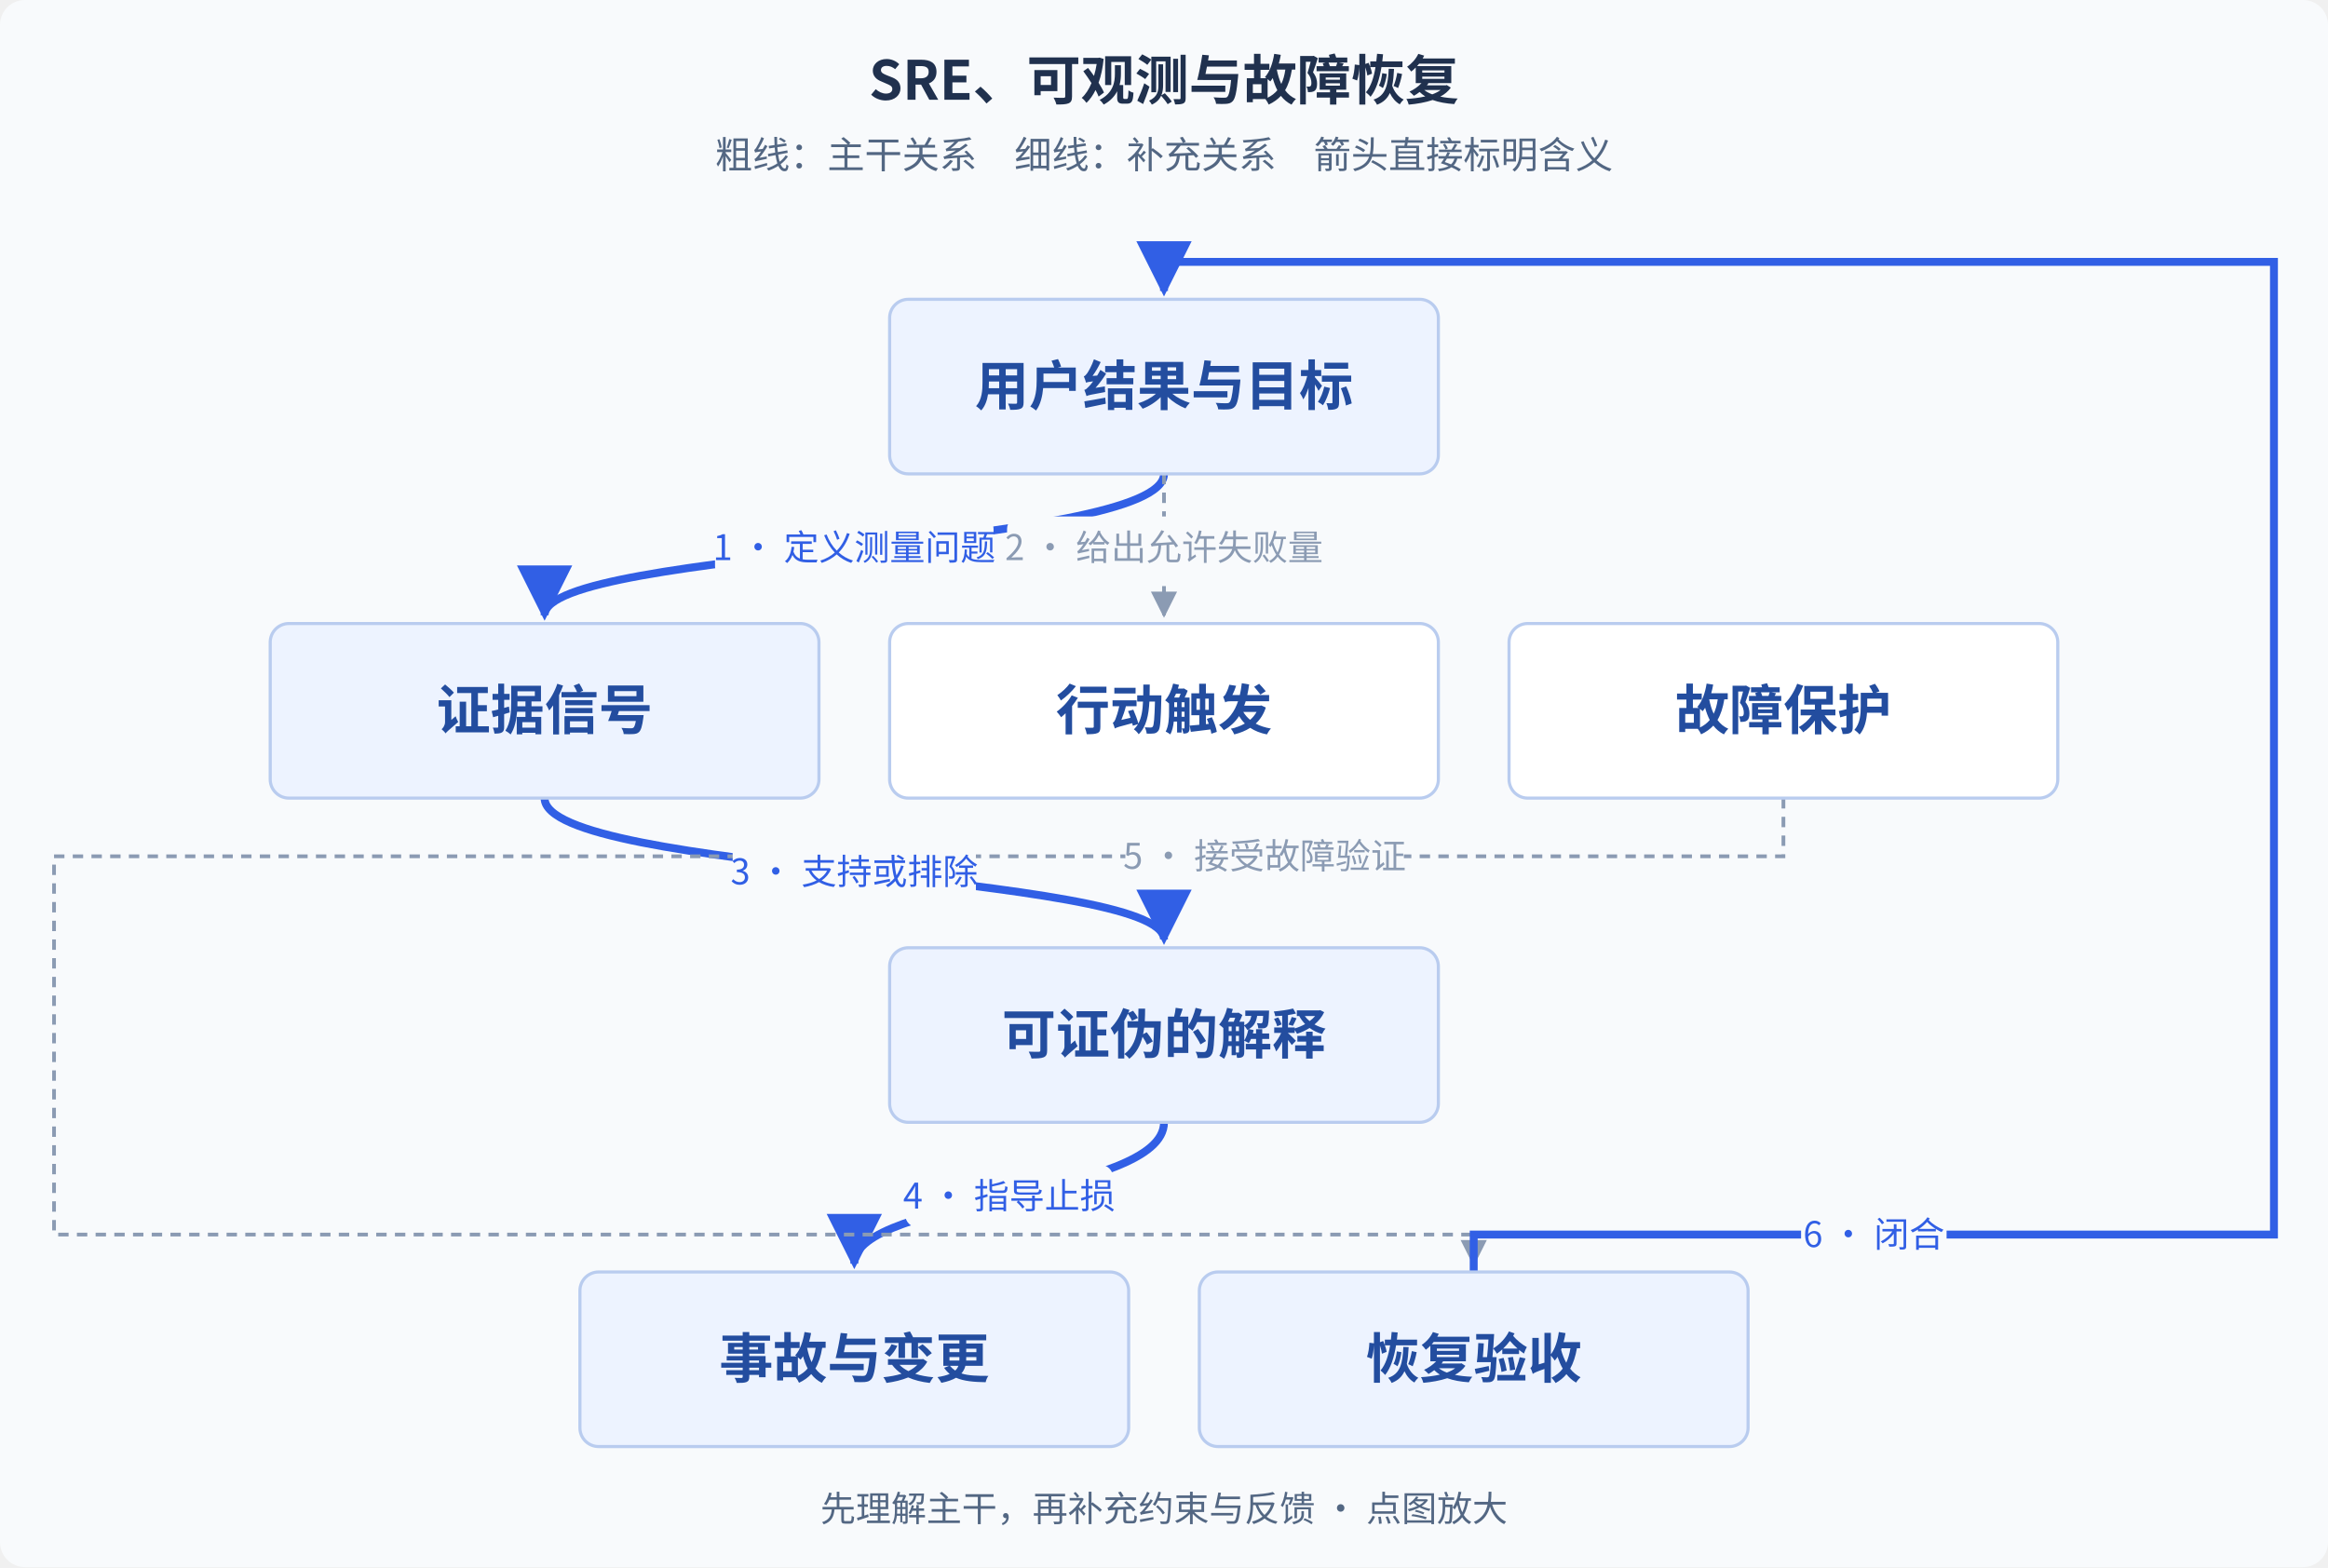
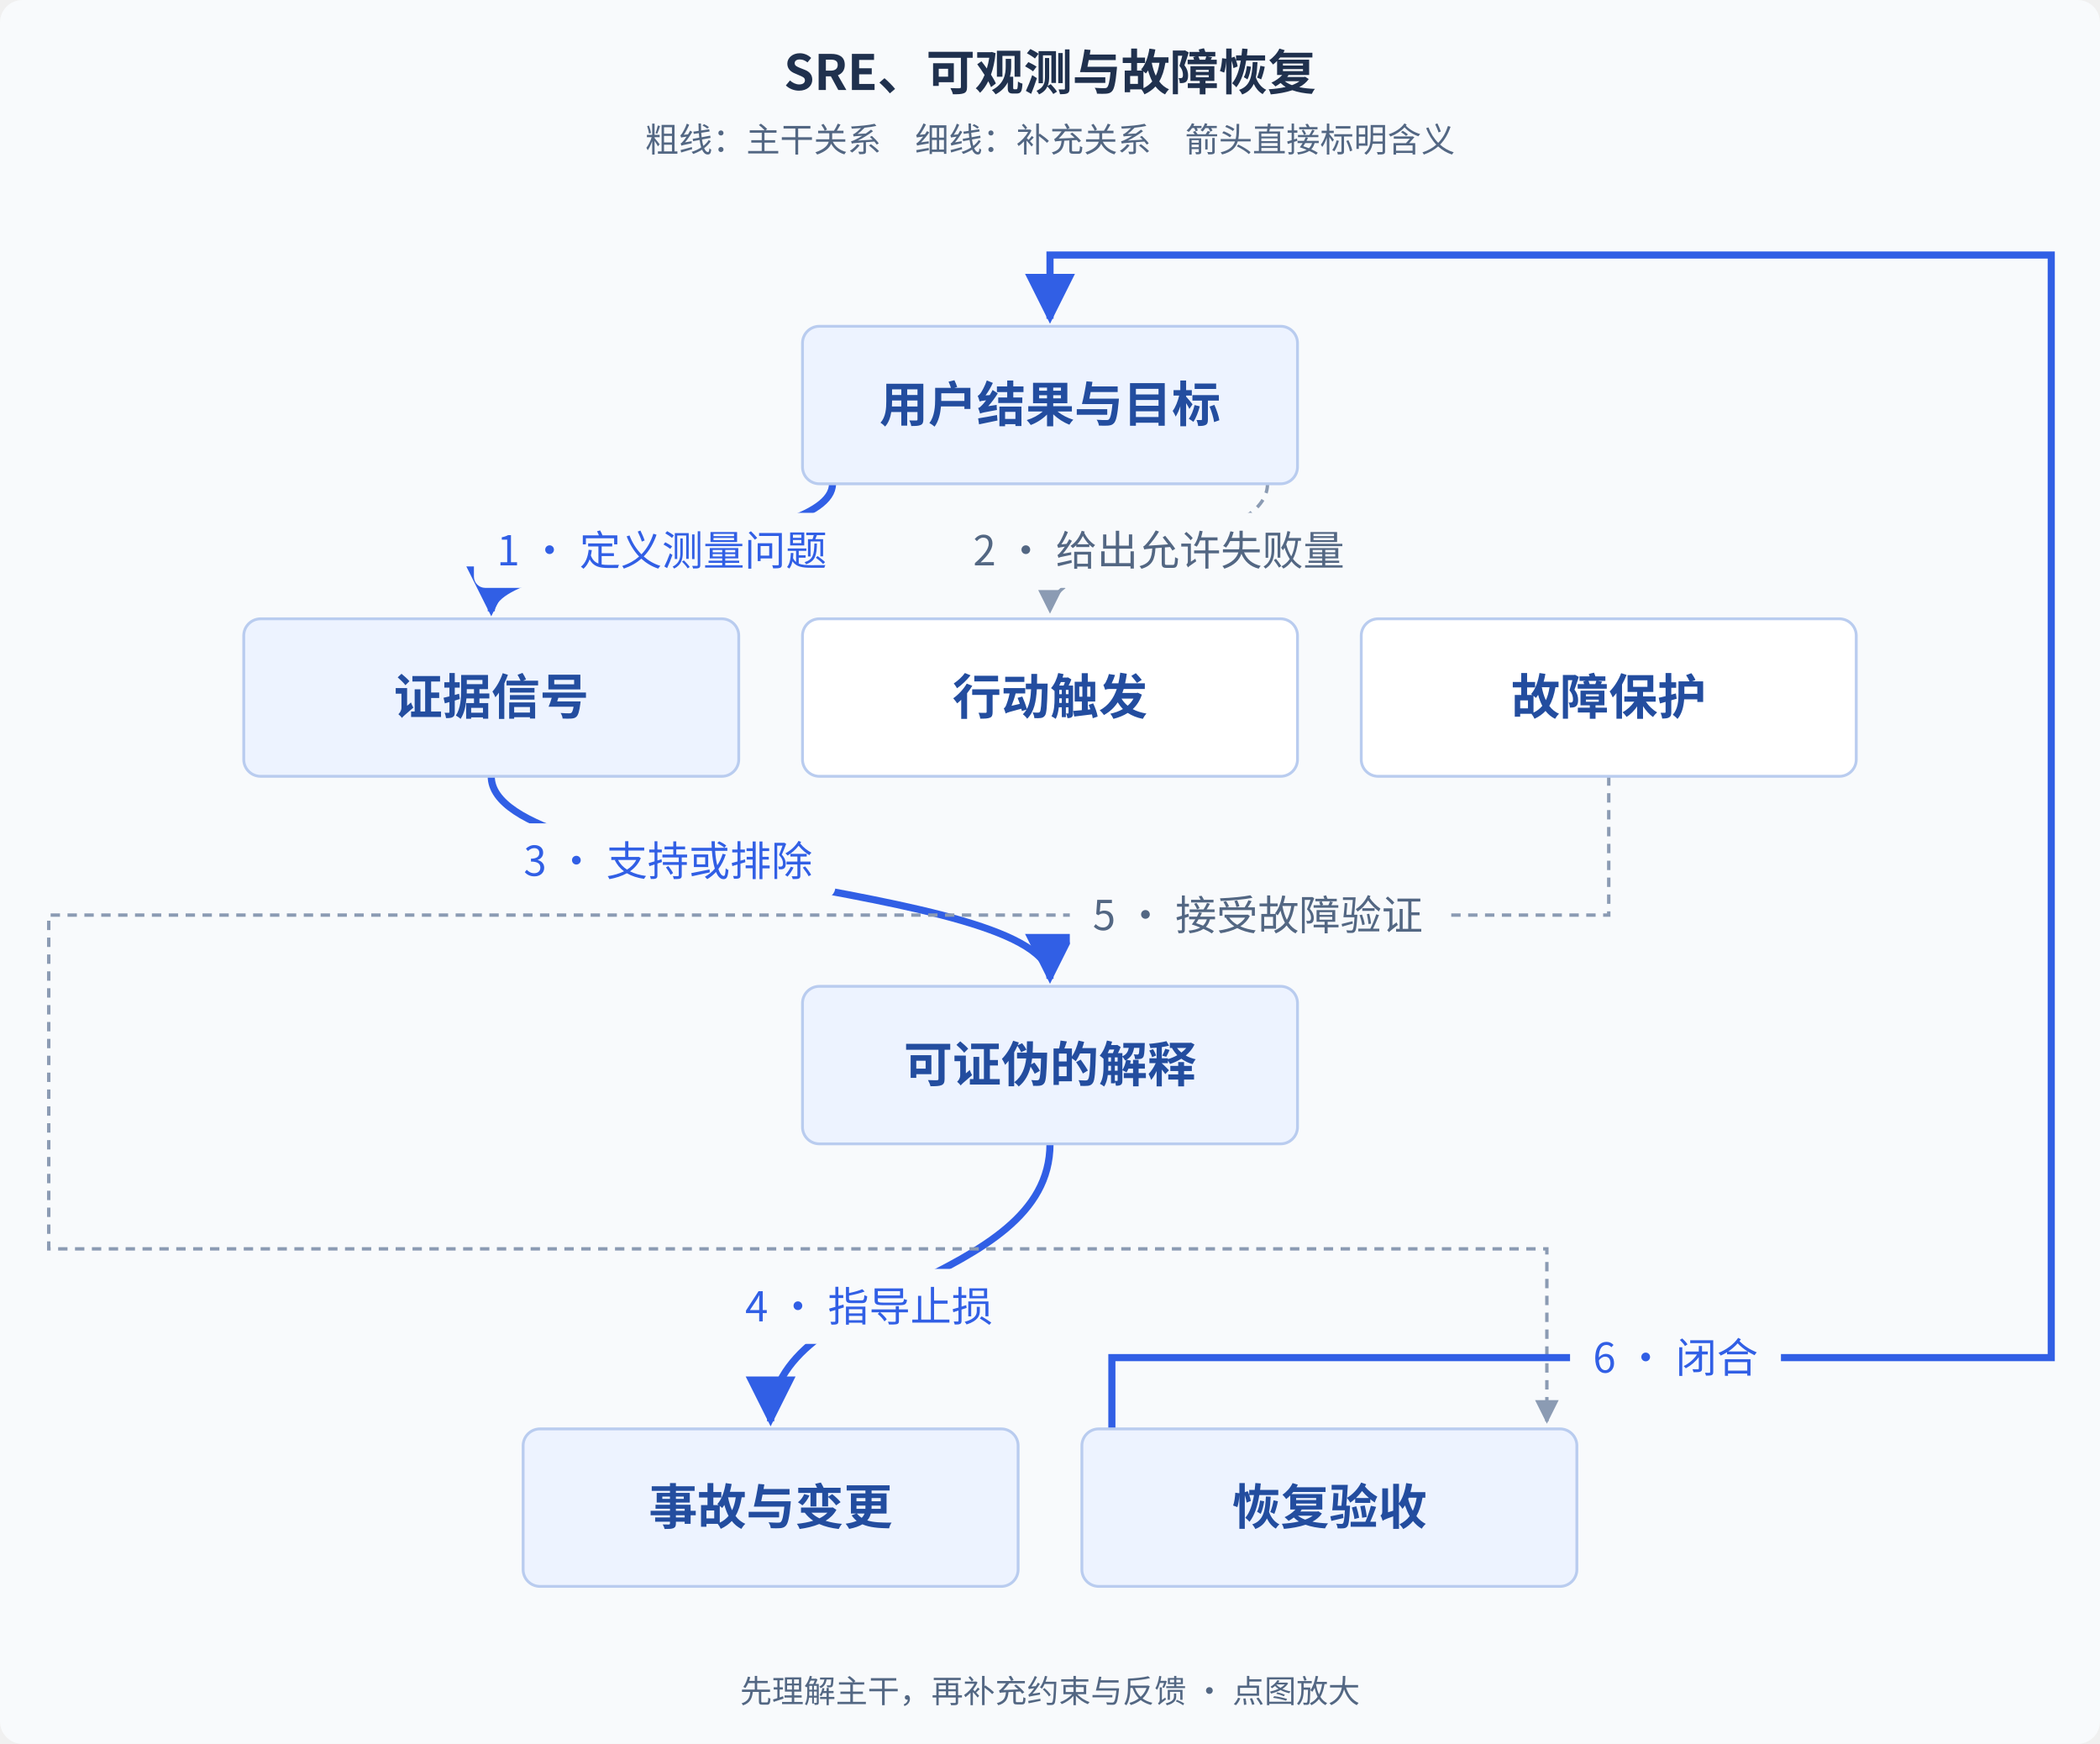
- <svg xmlns="http://www.w3.org/2000/svg" viewBox="0 0 1120 754" role="img" aria-labelledby="title desc">
+ <svg xmlns="http://www.w3.org/2000/svg" viewBox="0 0 1120 930" role="img" aria-labelledby="title desc">
  <defs>
    <marker id="arrow-main" viewBox="0 0 10 10" refX="9" refY="5" markerWidth="7" markerHeight="7" orient="auto-start-reverse">
      <path d="M0 0L10 5L0 10Z" fill="#315fe5" />
    </marker>
    <marker id="arrow-other" viewBox="0 0 10 10" refX="9" refY="5" markerWidth="7" markerHeight="7" orient="auto-start-reverse">
      <path d="M0 0L10 5L0 10Z" fill="#8b9bb3" />
    </marker>
  </defs>
-   <rect width="1120" height="754" rx="12" fill="#f8fafc" />
+   <rect width="1120" height="930" rx="12" fill="#f8fafc" />
  <g font-family="PingFang SC,Microsoft YaHei,Noto Sans CJK SC,sans-serif">
    <text x="560" y="48" text-anchor="middle" font-size="26" font-weight="650" fill="#20314e">SRE、可观测与故障恢复</text>
    <text x="560" y="81" text-anchor="middle" font-size="18" fill="#536783">粗线：主干关系　细线：补充关系　箭头直接标明含义</text>
-     <path data-edge="sli-slo observability-signals" data-emphasis="main" d="M560.0 228 C560.0 264.0 262.0 264.0 262.0 296" fill="none" stroke="#315fe5" stroke-width="3.8" marker-end="url(#arrow-main)" />
-     <path data-edge="sli-slo alert-burn" data-emphasis="other" d="M560.0 228 C560.0 264.0 560.0 264.0 560.0 296" fill="none" stroke="#8b9bb3" stroke-width="1.8" stroke-dasharray="5 4" marker-end="url(#arrow-other)" />
-     <path data-edge="observability-signals diagnosis-method" data-emphasis="main" d="M262.0 384 C262.0 420.0 560.0 420.0 560.0 452" fill="none" stroke="#315fe5" stroke-width="3.8" marker-end="url(#arrow-main)" />
-     <path data-edge="diagnosis-method incident-change" data-emphasis="main" d="M560.0 540 C560.0 576.0 411.0 576.0 411.0 608" fill="none" stroke="#315fe5" stroke-width="3.8" marker-end="url(#arrow-main)" />
-     <path data-edge="resilience-patterns recovery-evidence" data-emphasis="other" d="M858.0 384 V412 H26 V594 H709.0 V608" fill="none" stroke="#8b9bb3" stroke-width="1.8" stroke-dasharray="5 4" marker-end="url(#arrow-other)" />
-     <path data-edge="recovery-evidence sli-slo" data-emphasis="main" d="M709.0 612 V594 H1094 V126 H560.0 V140" fill="none" stroke="#315fe5" stroke-width="3.8" marker-end="url(#arrow-main)" />
+     <path data-edge="sli-slo observability-signals" data-emphasis="main" d="M444.0 258 C444.0 294.0 262.0 294.0 262.0 326" fill="none" stroke="#315fe5" stroke-width="3.8" marker-end="url(#arrow-main)" />
+     <path data-edge="sli-slo alert-burn" data-emphasis="other" d="M676.0 258 C676.0 294.0 560.0 294.0 560.0 326" fill="none" stroke="#8b9bb3" stroke-width="1.8" stroke-dasharray="5 4" marker-end="url(#arrow-other)" />
+     <path data-edge="observability-signals diagnosis-method" data-emphasis="main" d="M262.0 414 C262.0 470.0 560.0 470.0 560.0 522" fill="none" stroke="#315fe5" stroke-width="3.8" marker-end="url(#arrow-main)" />
+     <path data-edge="diagnosis-method incident-change" data-emphasis="main" d="M560.0 610 C560.0 686.0 411.0 686.0 411.0 758" fill="none" stroke="#315fe5" stroke-width="3.8" marker-end="url(#arrow-main)" />
+     <path data-edge="resilience-patterns recovery-evidence" data-emphasis="other" d="M858.0 414 V488.0 H26 V666.0 H825.0 V758" fill="none" stroke="#8b9bb3" stroke-width="1.8" stroke-dasharray="5 4" marker-end="url(#arrow-other)" />
+     <path data-edge="recovery-evidence sli-slo" data-emphasis="main" d="M593.0 762 V724.0 H1094 V136.0 H560.0 V170" fill="none" stroke="#315fe5" stroke-width="3.8" marker-end="url(#arrow-main)" />
    <g data-relation-label="1">
-       <rect x="344.0" y="248.5" width="134" height="30" rx="6" fill="#f8fafc" />
-       <text x="411.0" y="269.5" text-anchor="middle" fill="#315fe5" font-size="17">1 · 定义测量问题</text>
+       <rect x="252.76" y="273.5" width="200.48" height="40" rx="6" fill="#f8fafc" />
+       <text x="353.0" y="301.5" text-anchor="middle" fill="#315fe5" font-size="22">1 · 定义测量问题</text>
    </g>
    <g data-relation-label="2">
-       <rect x="484.5" y="248.5" width="151" height="30" rx="6" fill="#f8fafc" />
-       <text x="560.0" y="269.5" text-anchor="middle" fill="#8b9bb3" font-size="17">2 · 给出允许失败量</text>
+       <rect x="506.76" y="273.5" width="222.48" height="40" rx="6" fill="#f8fafc" />
+       <text x="618.0" y="301.5" text-anchor="middle" fill="#536783" font-size="22">2 · 给出允许失败量</text>
    </g>
    <g data-relation-label="3">
-       <rect x="352.5" y="404.5" width="117" height="30" rx="6" fill="#f8fafc" />
-       <text x="411.0" y="425.5" text-anchor="middle" fill="#315fe5" font-size="17">3 · 支持或排除</text>
+       <rect x="267.049" y="439.07" width="178.48" height="40" rx="6" fill="#f8fafc" />
+       <text x="356.289" y="467.07" text-anchor="middle" fill="#315fe5" font-size="22">3 · 支持或排除</text>
    </g>
    <g data-relation-label="4">
-       <rect x="435.5" y="560.5" width="100" height="30" rx="6" fill="#f8fafc" />
-       <text x="485.5" y="581.5" text-anchor="middle" fill="#315fe5" font-size="17">4 · 指导止损</text>
+       <rect x="385.208" y="676.688" width="156.48" height="40" rx="6" fill="#f8fafc" />
+       <text x="463.448" y="704.688" text-anchor="middle" fill="#315fe5" font-size="22">4 · 指导止损</text>
    </g>
    <g data-relation-label="5">
-       <rect x="541.4" y="397" width="134" height="30" rx="6" fill="#f8fafc" />
-       <text x="608.4" y="418" text-anchor="middle" fill="#8b9bb3" font-size="17">5 · 接受故障验证</text>
+       <rect x="570.56" y="468.0" width="200.48" height="40" rx="6" fill="#f8fafc" />
+       <text x="670.8" y="496.0" text-anchor="middle" fill="#536783" font-size="22">5 · 接受故障验证</text>
    </g>
    <g data-relation-label="6">
-       <rect x="866.5" y="579" width="70" height="30" rx="6" fill="#f8fafc" />
-       <text x="901.5" y="600" text-anchor="middle" fill="#315fe5" font-size="17">6 · 闭合</text>
+       <rect x="837.36" y="704.0" width="112.48" height="40" rx="6" fill="#f8fafc" />
+       <text x="893.6" y="732.0" text-anchor="middle" fill="#315fe5" font-size="22">6 · 闭合</text>
    </g>
    <g data-concept="sli-slo">
-       <rect x="428.0" y="144" width="264" height="84" rx="9" fill="#edf3ff" stroke="#b9ccef" stroke-width="1.5" />
-       <text x="560.0" y="195" text-anchor="middle" fill="#234d9f" font-size="26" font-weight="600">用户结果与目标</text>
+       <rect x="428.0" y="174" width="264" height="84" rx="9" fill="#edf3ff" stroke="#b9ccef" stroke-width="1.5" />
+       <text x="560.0" y="225" text-anchor="middle" fill="#234d9f" font-size="26" font-weight="600">用户结果与目标</text>
    </g>
    <g data-concept="observability-signals">
-       <rect x="130.0" y="300" width="264" height="84" rx="9" fill="#edf3ff" stroke="#b9ccef" stroke-width="1.5" />
-       <text x="262.0" y="351" text-anchor="middle" fill="#234d9f" font-size="26" font-weight="600">证据信号</text>
+       <rect x="130.0" y="330" width="264" height="84" rx="9" fill="#edf3ff" stroke="#b9ccef" stroke-width="1.5" />
+       <text x="262.0" y="381" text-anchor="middle" fill="#234d9f" font-size="26" font-weight="600">证据信号</text>
    </g>
    <g data-concept="alert-burn">
-       <rect x="428.0" y="300" width="264" height="84" rx="9" fill="#fff" stroke="#b9ccef" stroke-width="1.5" />
-       <text x="560.0" y="351" text-anchor="middle" fill="#234d9f" font-size="26" font-weight="600">行动触发</text>
+       <rect x="428.0" y="330" width="264" height="84" rx="9" fill="#fff" stroke="#b9ccef" stroke-width="1.5" />
+       <text x="560.0" y="381" text-anchor="middle" fill="#234d9f" font-size="26" font-weight="600">行动触发</text>
    </g>
    <g data-concept="diagnosis-method">
-       <rect x="428.0" y="456" width="264" height="84" rx="9" fill="#edf3ff" stroke="#b9ccef" stroke-width="1.5" />
-       <text x="560.0" y="507" text-anchor="middle" fill="#234d9f" font-size="26" font-weight="600">可证伪的解释</text>
+       <rect x="428.0" y="526" width="264" height="84" rx="9" fill="#edf3ff" stroke="#b9ccef" stroke-width="1.5" />
+       <text x="560.0" y="577" text-anchor="middle" fill="#234d9f" font-size="26" font-weight="600">可证伪的解释</text>
    </g>
    <g data-concept="incident-change">
-       <rect x="279.0" y="612" width="264" height="84" rx="9" fill="#edf3ff" stroke="#b9ccef" stroke-width="1.5" />
-       <text x="411.0" y="663" text-anchor="middle" fill="#234d9f" font-size="26" font-weight="600">事故与变更</text>
+       <rect x="279.0" y="762" width="264" height="84" rx="9" fill="#edf3ff" stroke="#b9ccef" stroke-width="1.5" />
+       <text x="411.0" y="813" text-anchor="middle" fill="#234d9f" font-size="26" font-weight="600">事故与变更</text>
    </g>
    <g data-concept="resilience-patterns">
-       <rect x="726.0" y="300" width="264" height="84" rx="9" fill="#fff" stroke="#b9ccef" stroke-width="1.5" />
-       <text x="858.0" y="351" text-anchor="middle" fill="#234d9f" font-size="26" font-weight="600">故障保护</text>
+       <rect x="726.0" y="330" width="264" height="84" rx="9" fill="#fff" stroke="#b9ccef" stroke-width="1.5" />
+       <text x="858.0" y="381" text-anchor="middle" fill="#234d9f" font-size="26" font-weight="600">故障保护</text>
    </g>
    <g data-concept="recovery-evidence">
-       <rect x="577.0" y="612" width="264" height="84" rx="9" fill="#edf3ff" stroke="#b9ccef" stroke-width="1.5" />
-       <text x="709.0" y="663" text-anchor="middle" fill="#234d9f" font-size="26" font-weight="600">恢复验收</text>
+       <rect x="577.0" y="762" width="264" height="84" rx="9" fill="#edf3ff" stroke="#b9ccef" stroke-width="1.5" />
+       <text x="709.0" y="813" text-anchor="middle" fill="#234d9f" font-size="26" font-weight="600">恢复验收</text>
    </g>
-     <text x="560" y="732" text-anchor="middle" fill="#536783" font-size="17">先理解主干，再补充约束与反馈 · 点图放大</text>
+     <text x="560" y="908" text-anchor="middle" fill="#536783" font-size="17">先理解主干，再补充约束与反馈 · 点图放大</text>
  </g>
</svg>
